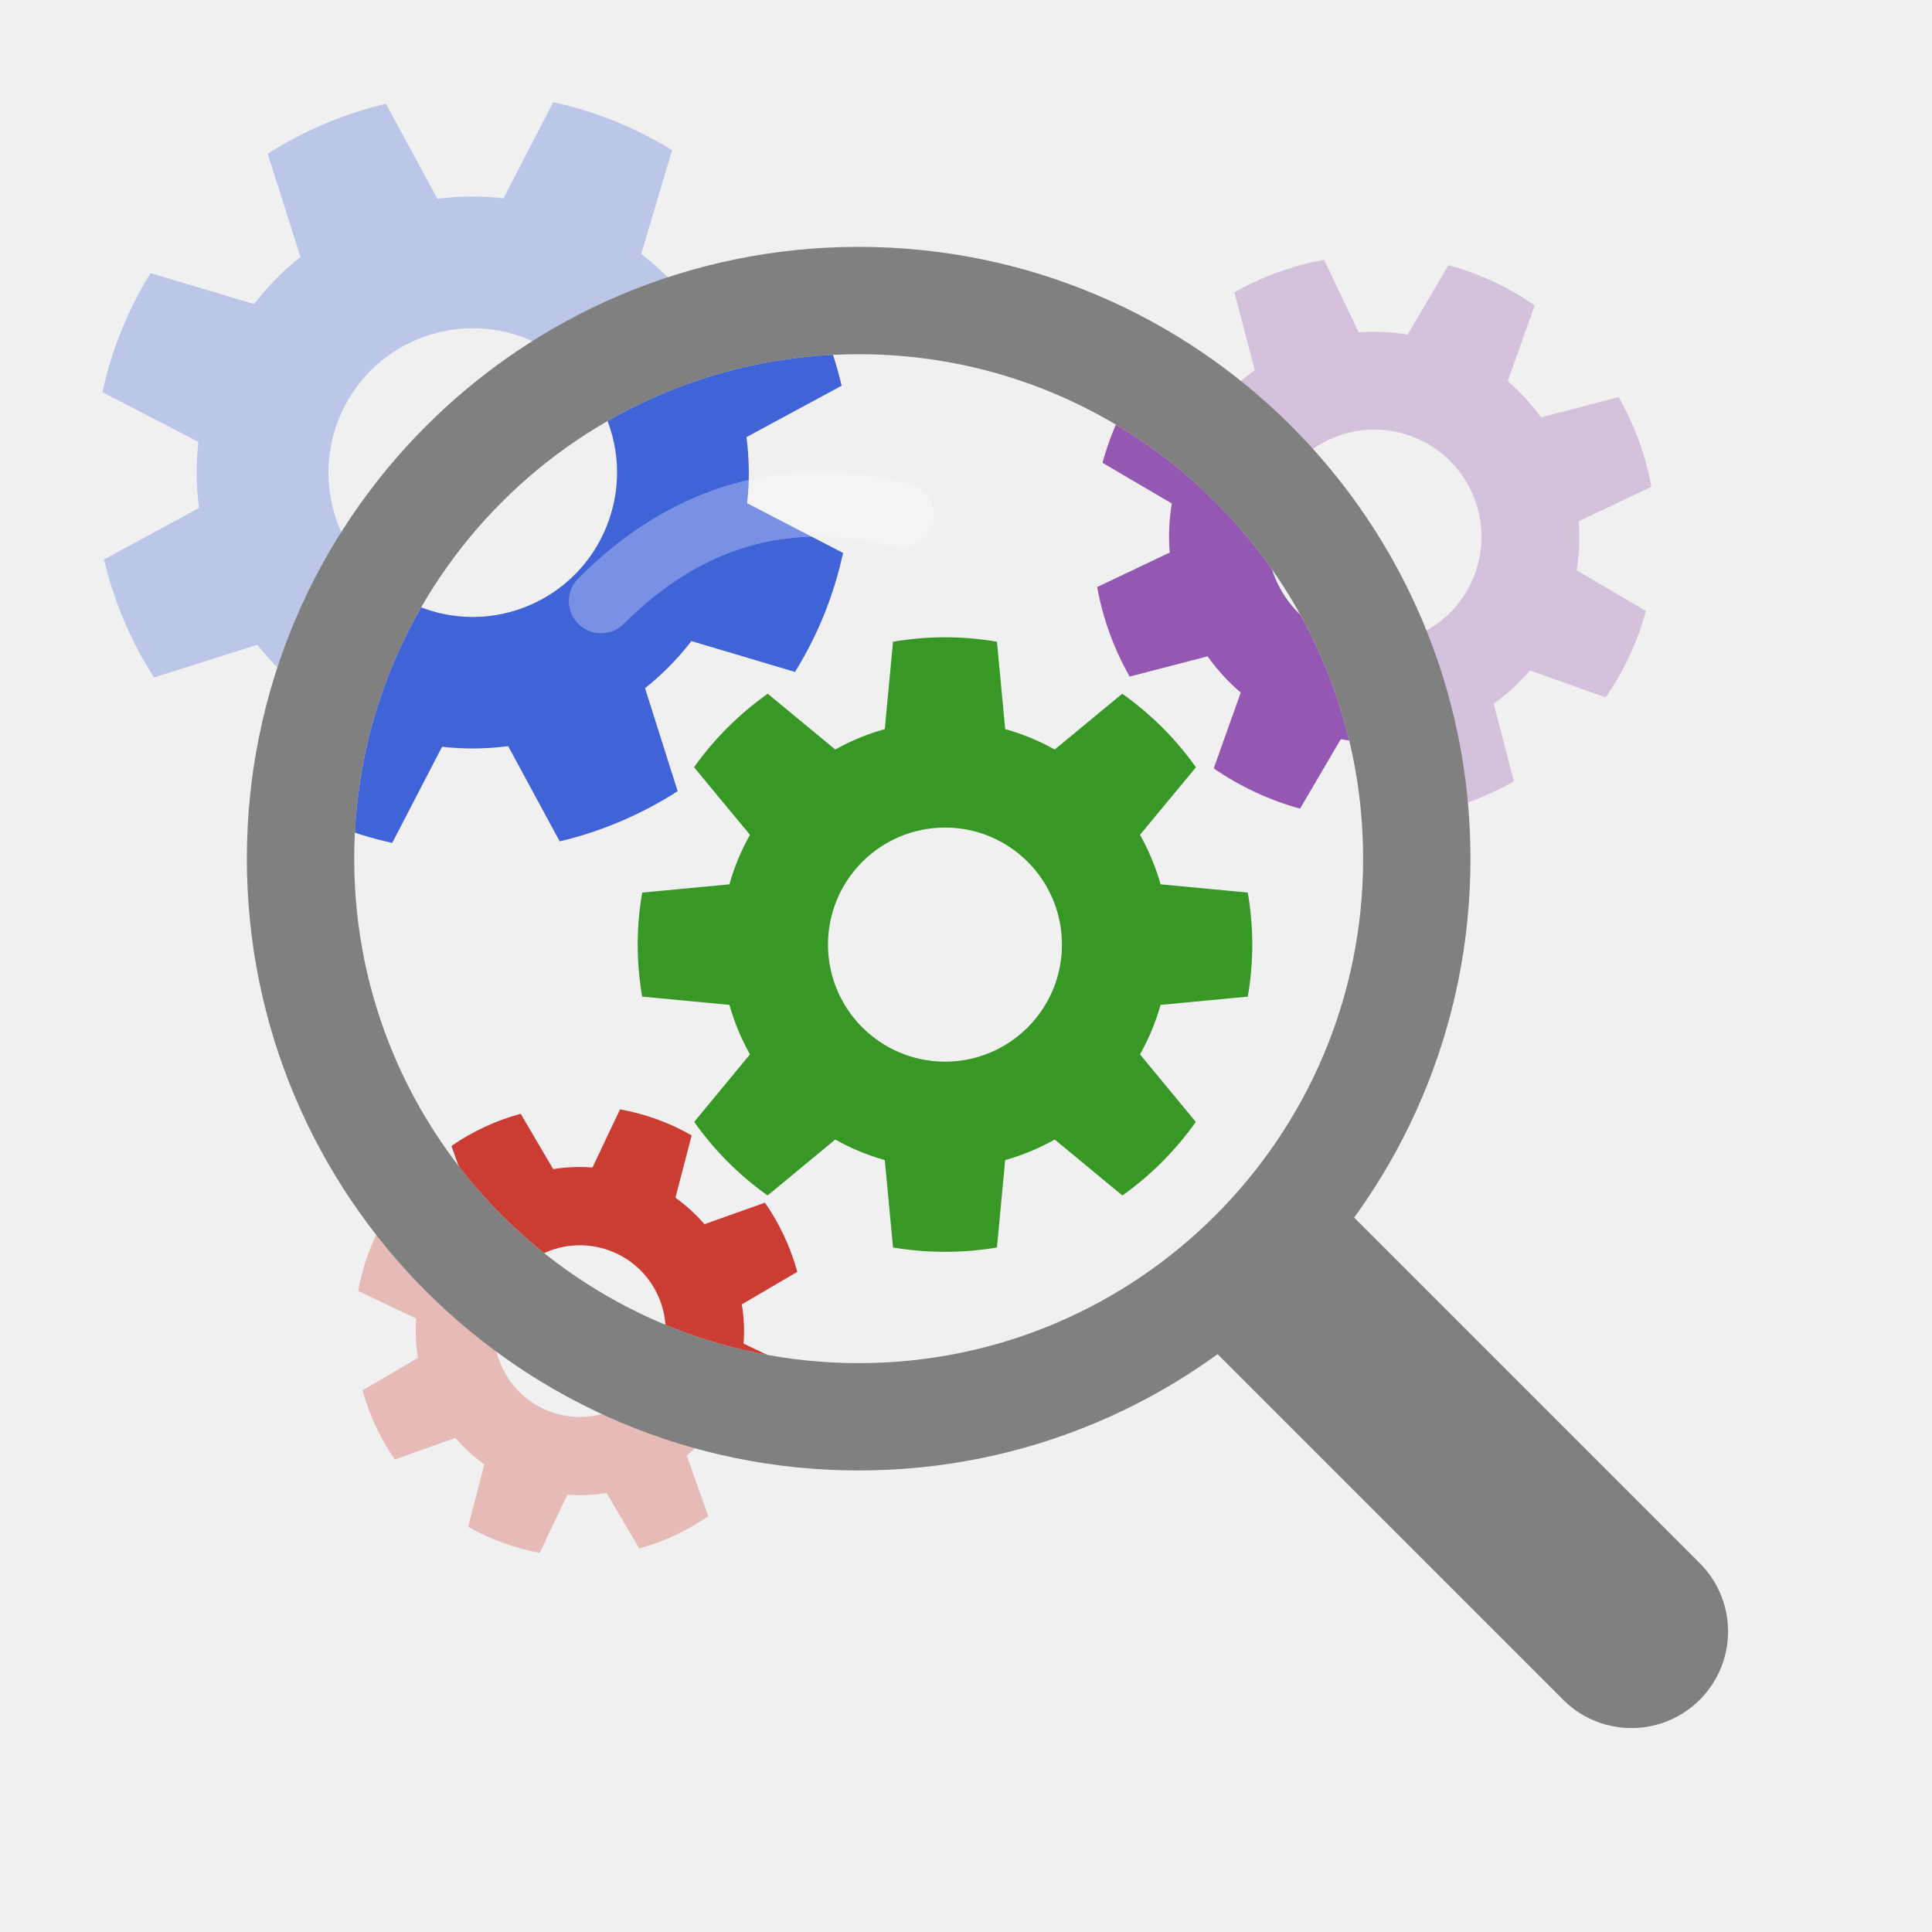
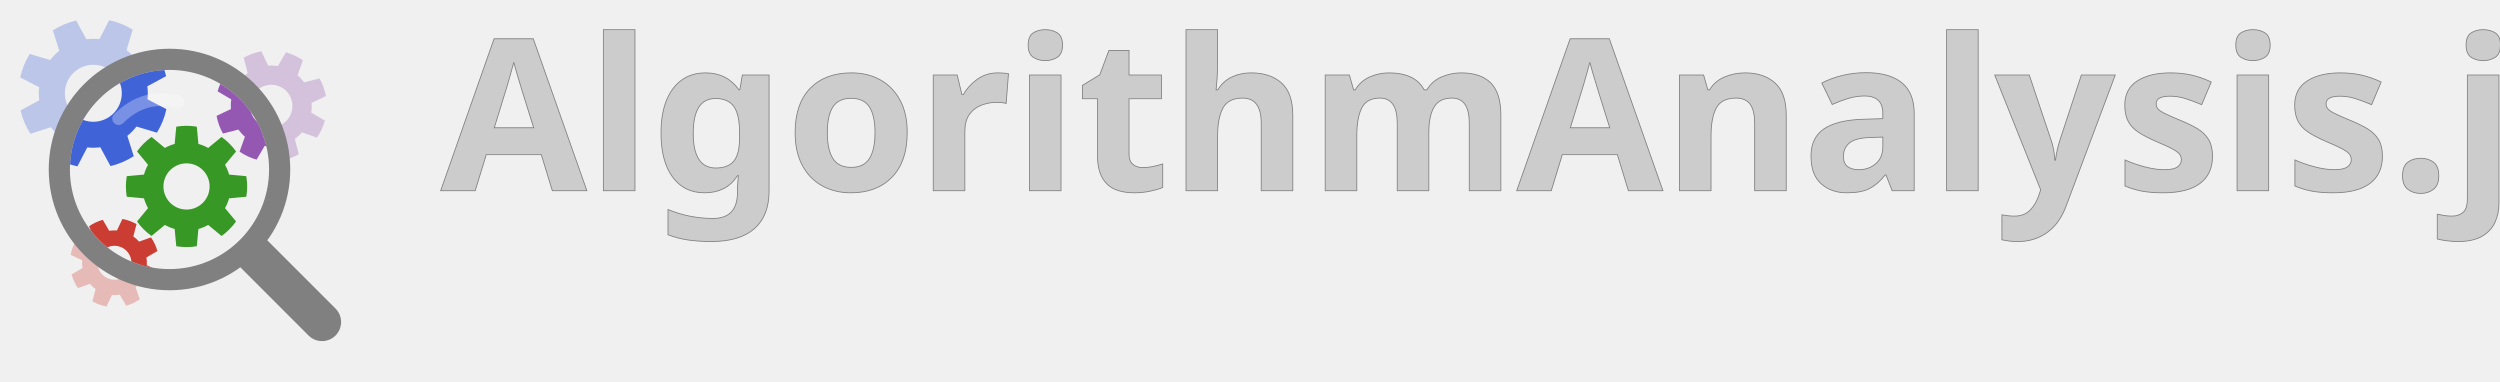
- <svg xmlns="http://www.w3.org/2000/svg" width="450" height="450" viewBox="0 0 450 450">
+ <svg xmlns="http://www.w3.org/2000/svg" width="2950" height="450" viewBox="0 0 2950 450">
  <defs>
    <style type="text/css">
+       .title { font: bold 250px sans-serif; fill: #cccccc; }
      .julia-green { fill: #389826; }
      .julia-red { fill: #CB3C33; }
      .julia-purple { fill: #9558B2; }
      .julia-blue { fill: #4063D8; }
+       
+       .gray { stroke: #808080; }
    </style>
    <path id="gear" d="m24.04 0.143c-1.376 0-2.726 0.124-4.039 0.347l-0.64 6.785c-1.357 0.378-2.642 0.907-3.843 1.585l-5.244-4.332c-2.215 1.568-4.154 3.495-5.722 5.71l4.343 5.244c-0.677 1.2-1.218 2.488-1.596 3.843l-6.774 0.641c-0.224 1.313-0.347 2.662-0.347 4.039 0 1.379 0.123 2.724 0.347 4.039l6.774 0.641c0.378 1.355 0.919 2.643 1.596 3.843l-4.332 5.244c1.565 2.209 3.491 4.146 5.7 5.71l5.255-4.343c1.202 0.678 2.485 1.217 3.843 1.596l0.641 6.785c1.312 0.224 2.663 0.337 4.039 0.337s2.716-0.113 4.028-0.337l0.641-6.785c1.358-0.378 2.641-0.918 3.843-1.596l5.255 4.343c2.209-1.565 4.135-3.502 5.7-5.71l-4.332-5.244c0.677-1.2 1.218-2.488 1.596-3.843l6.774-0.641c0.225-1.315 0.347-2.66 0.347-4.039 0-1.377-0.124-2.726-0.347-4.039l-6.774-0.641c-0.378-1.355-0.919-2.643-1.596-3.843l4.343-5.244c-1.568-2.215-3.507-4.142-5.722-5.71l-5.244 4.332c-1.202-0.678-2.486-1.207-3.843-1.585l-0.641-6.785c-1.312-0.224-2.652-0.347-4.028-0.347zm0 14.776c5.018 0 9.076 4.069 9.076 9.087s-4.058 9.087-9.076 9.087-9.087-4.069-9.087-9.087 4.069-9.087 9.087-9.087z" />
  </defs>
  <mask id="mask">
    <rect width="512" height="450" fill="white" fill-opacity="0.3" />
    <circle cx="200" cy="200" r="117.5" fill="white" />
  </mask>
  <g id="gears" mask="url(#mask)">
    <use href="#gear" transform="translate(220, 220) scale(3) translate(-24,-24)" class="julia-green" />
    <use href="#gear" transform="translate(110, 110) rotate(22) scale(3.7) translate(-24,-24)" class="julia-blue" />
    <use href="#gear" transform="translate(135, 310) rotate(20) scale(2.2) translate(-24,-24)" class="julia-red" />
    <use href="#gear" transform="translate(320, 125) rotate(25) scale(2.75) translate(-24,-24)" class="julia-purple" />
  </g>
  <g id="magnifying-glass">
-     <path d="M 300 300 L 380 380" stroke="#808080" stroke-width="45" stroke-linecap="round" />
-     <circle cx="200" cy="200" r="130" fill="none" stroke="#808080" stroke-width="25" />
-     <path d="M 140 140 Q 170 110 210 120" stroke="white" stroke-width="15" stroke-linecap="round" fill="none" opacity="0.3" />
+     <path d="M 300 300 L 380 380" class="gray" stroke-width="45" stroke-linecap="round" />
+     <circle cx="200" cy="200" r="130" class="gray" style="fill: none" stroke-width="25" />
+     <path d="M 140 140 Q 170 110 210 120" class="gray" style="stroke: white" stroke-width="15" stroke-linecap="round" fill="none" opacity="0.3" />
  </g>
+   <text x="520" y="50%" class="title gray" alignment-baseline="middle">AlgorithmAnalysis.jl</text>
</svg>
